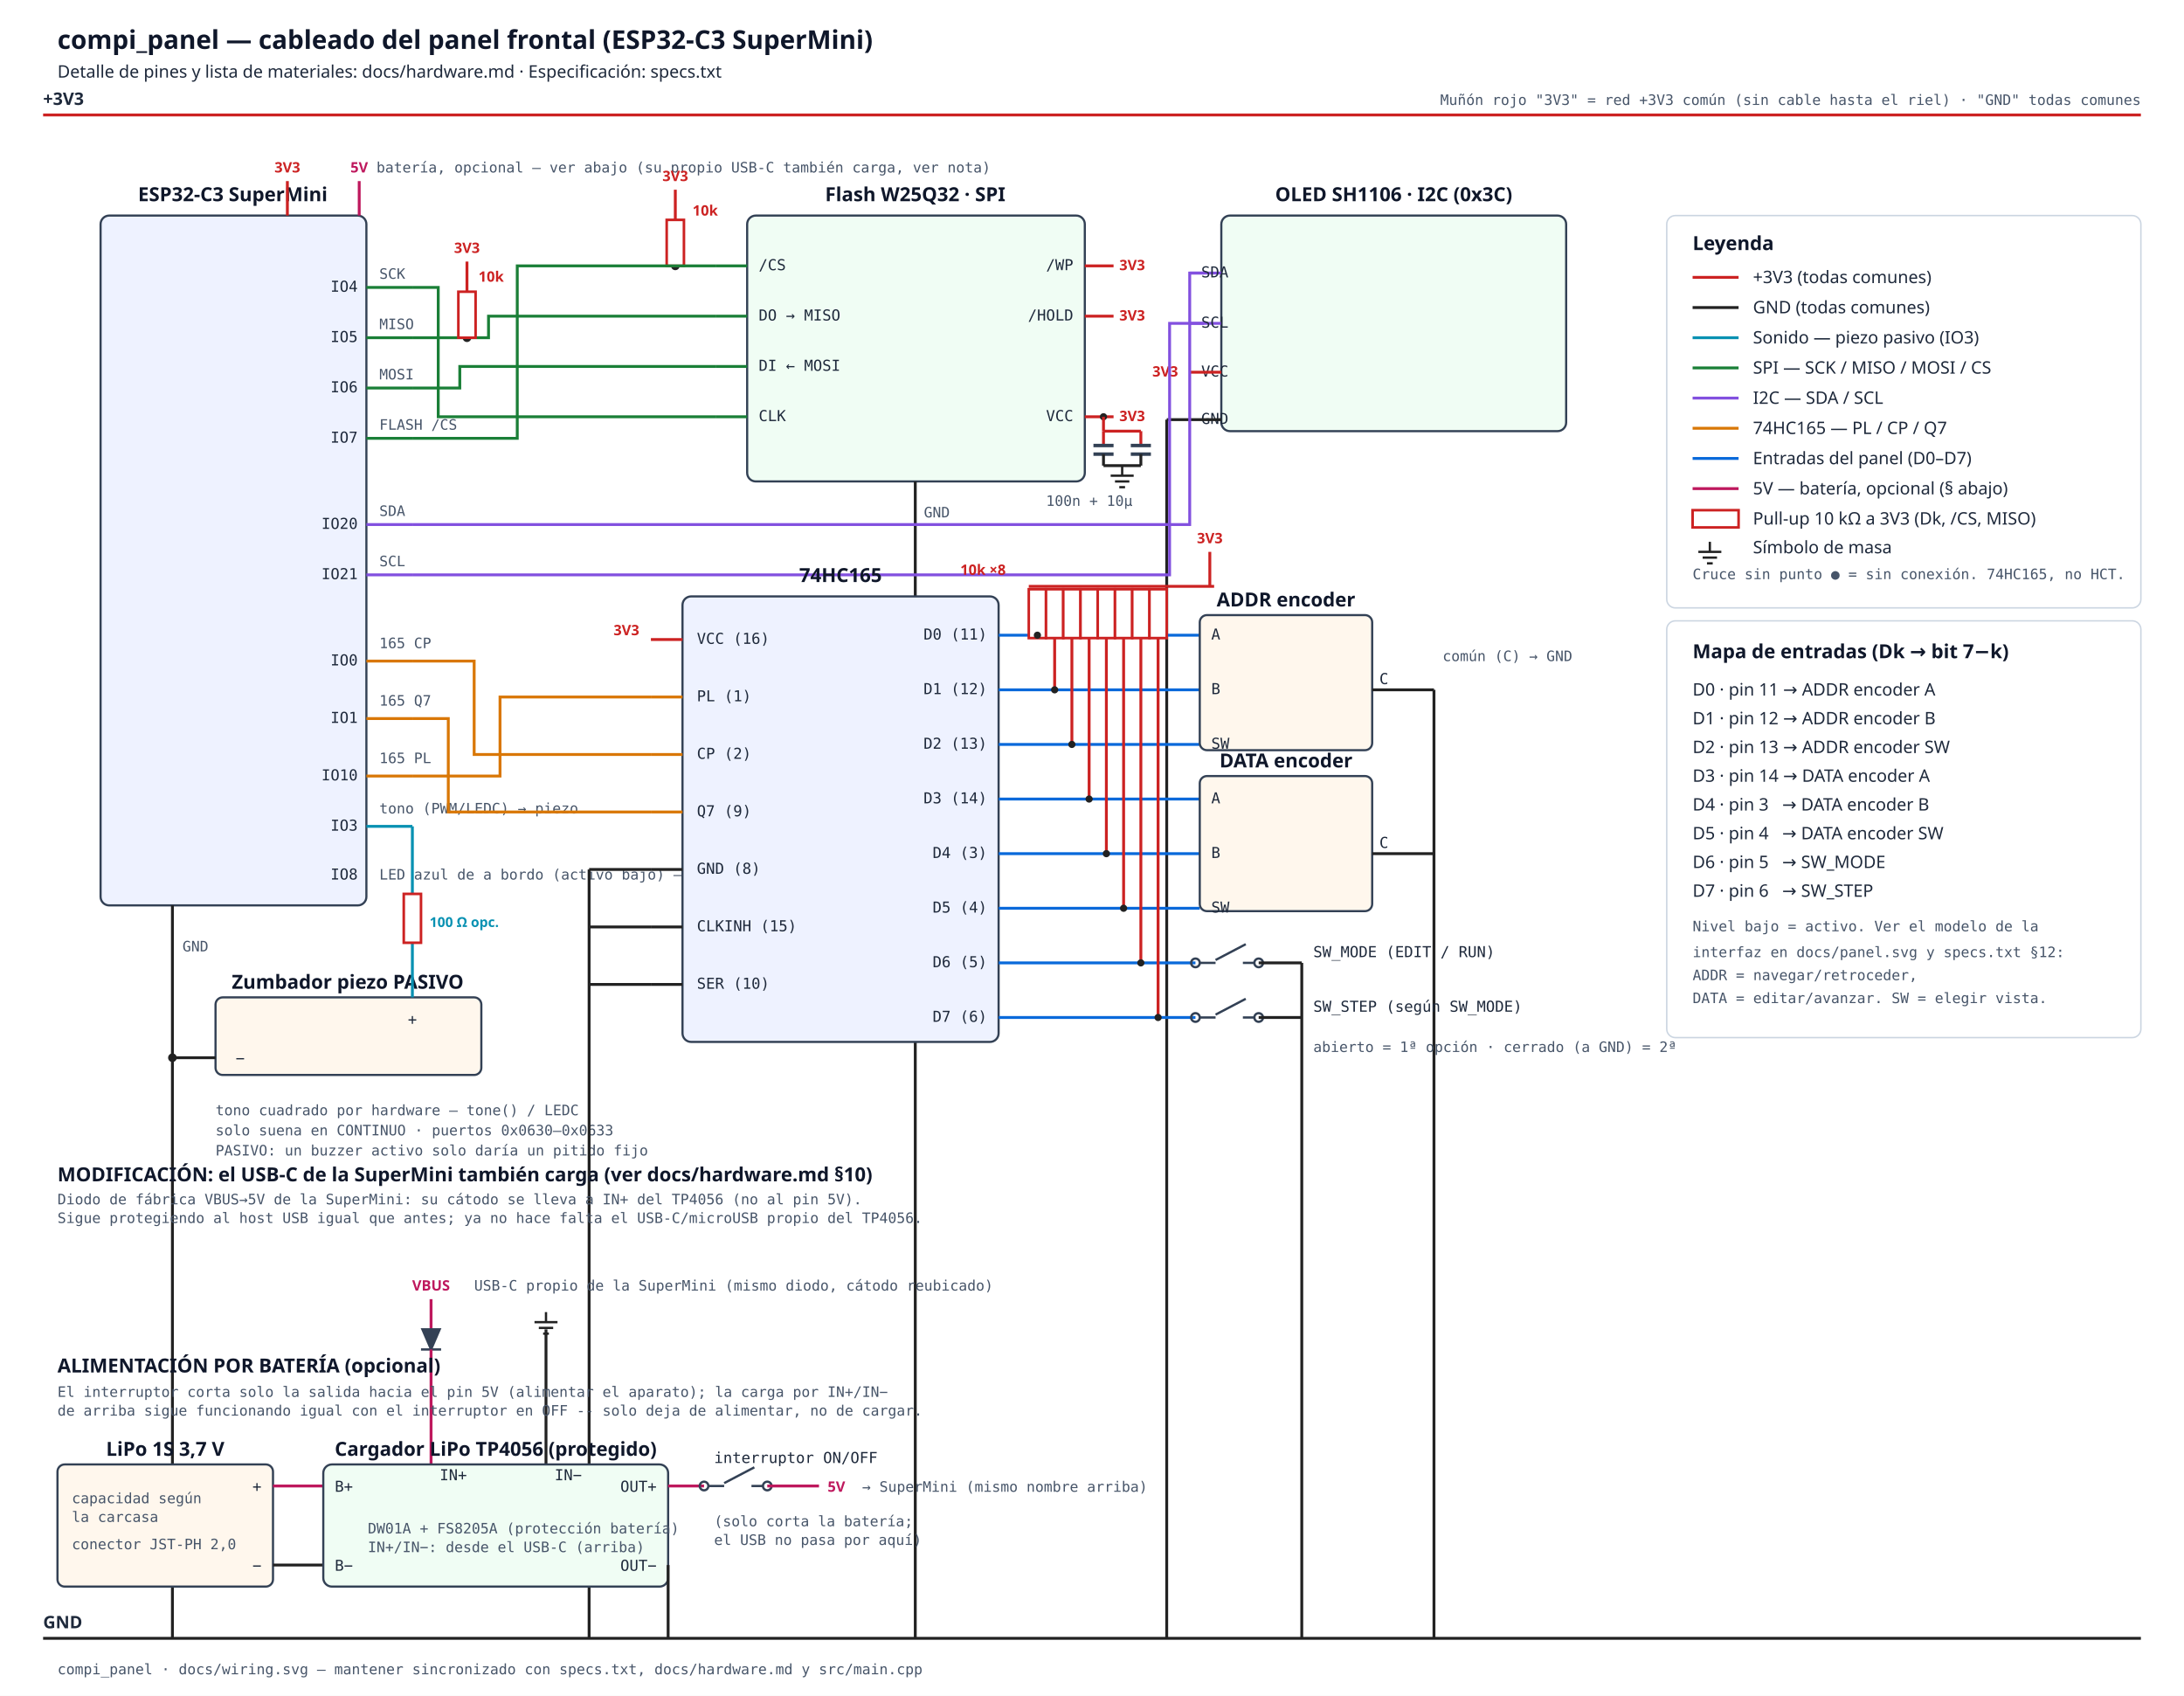
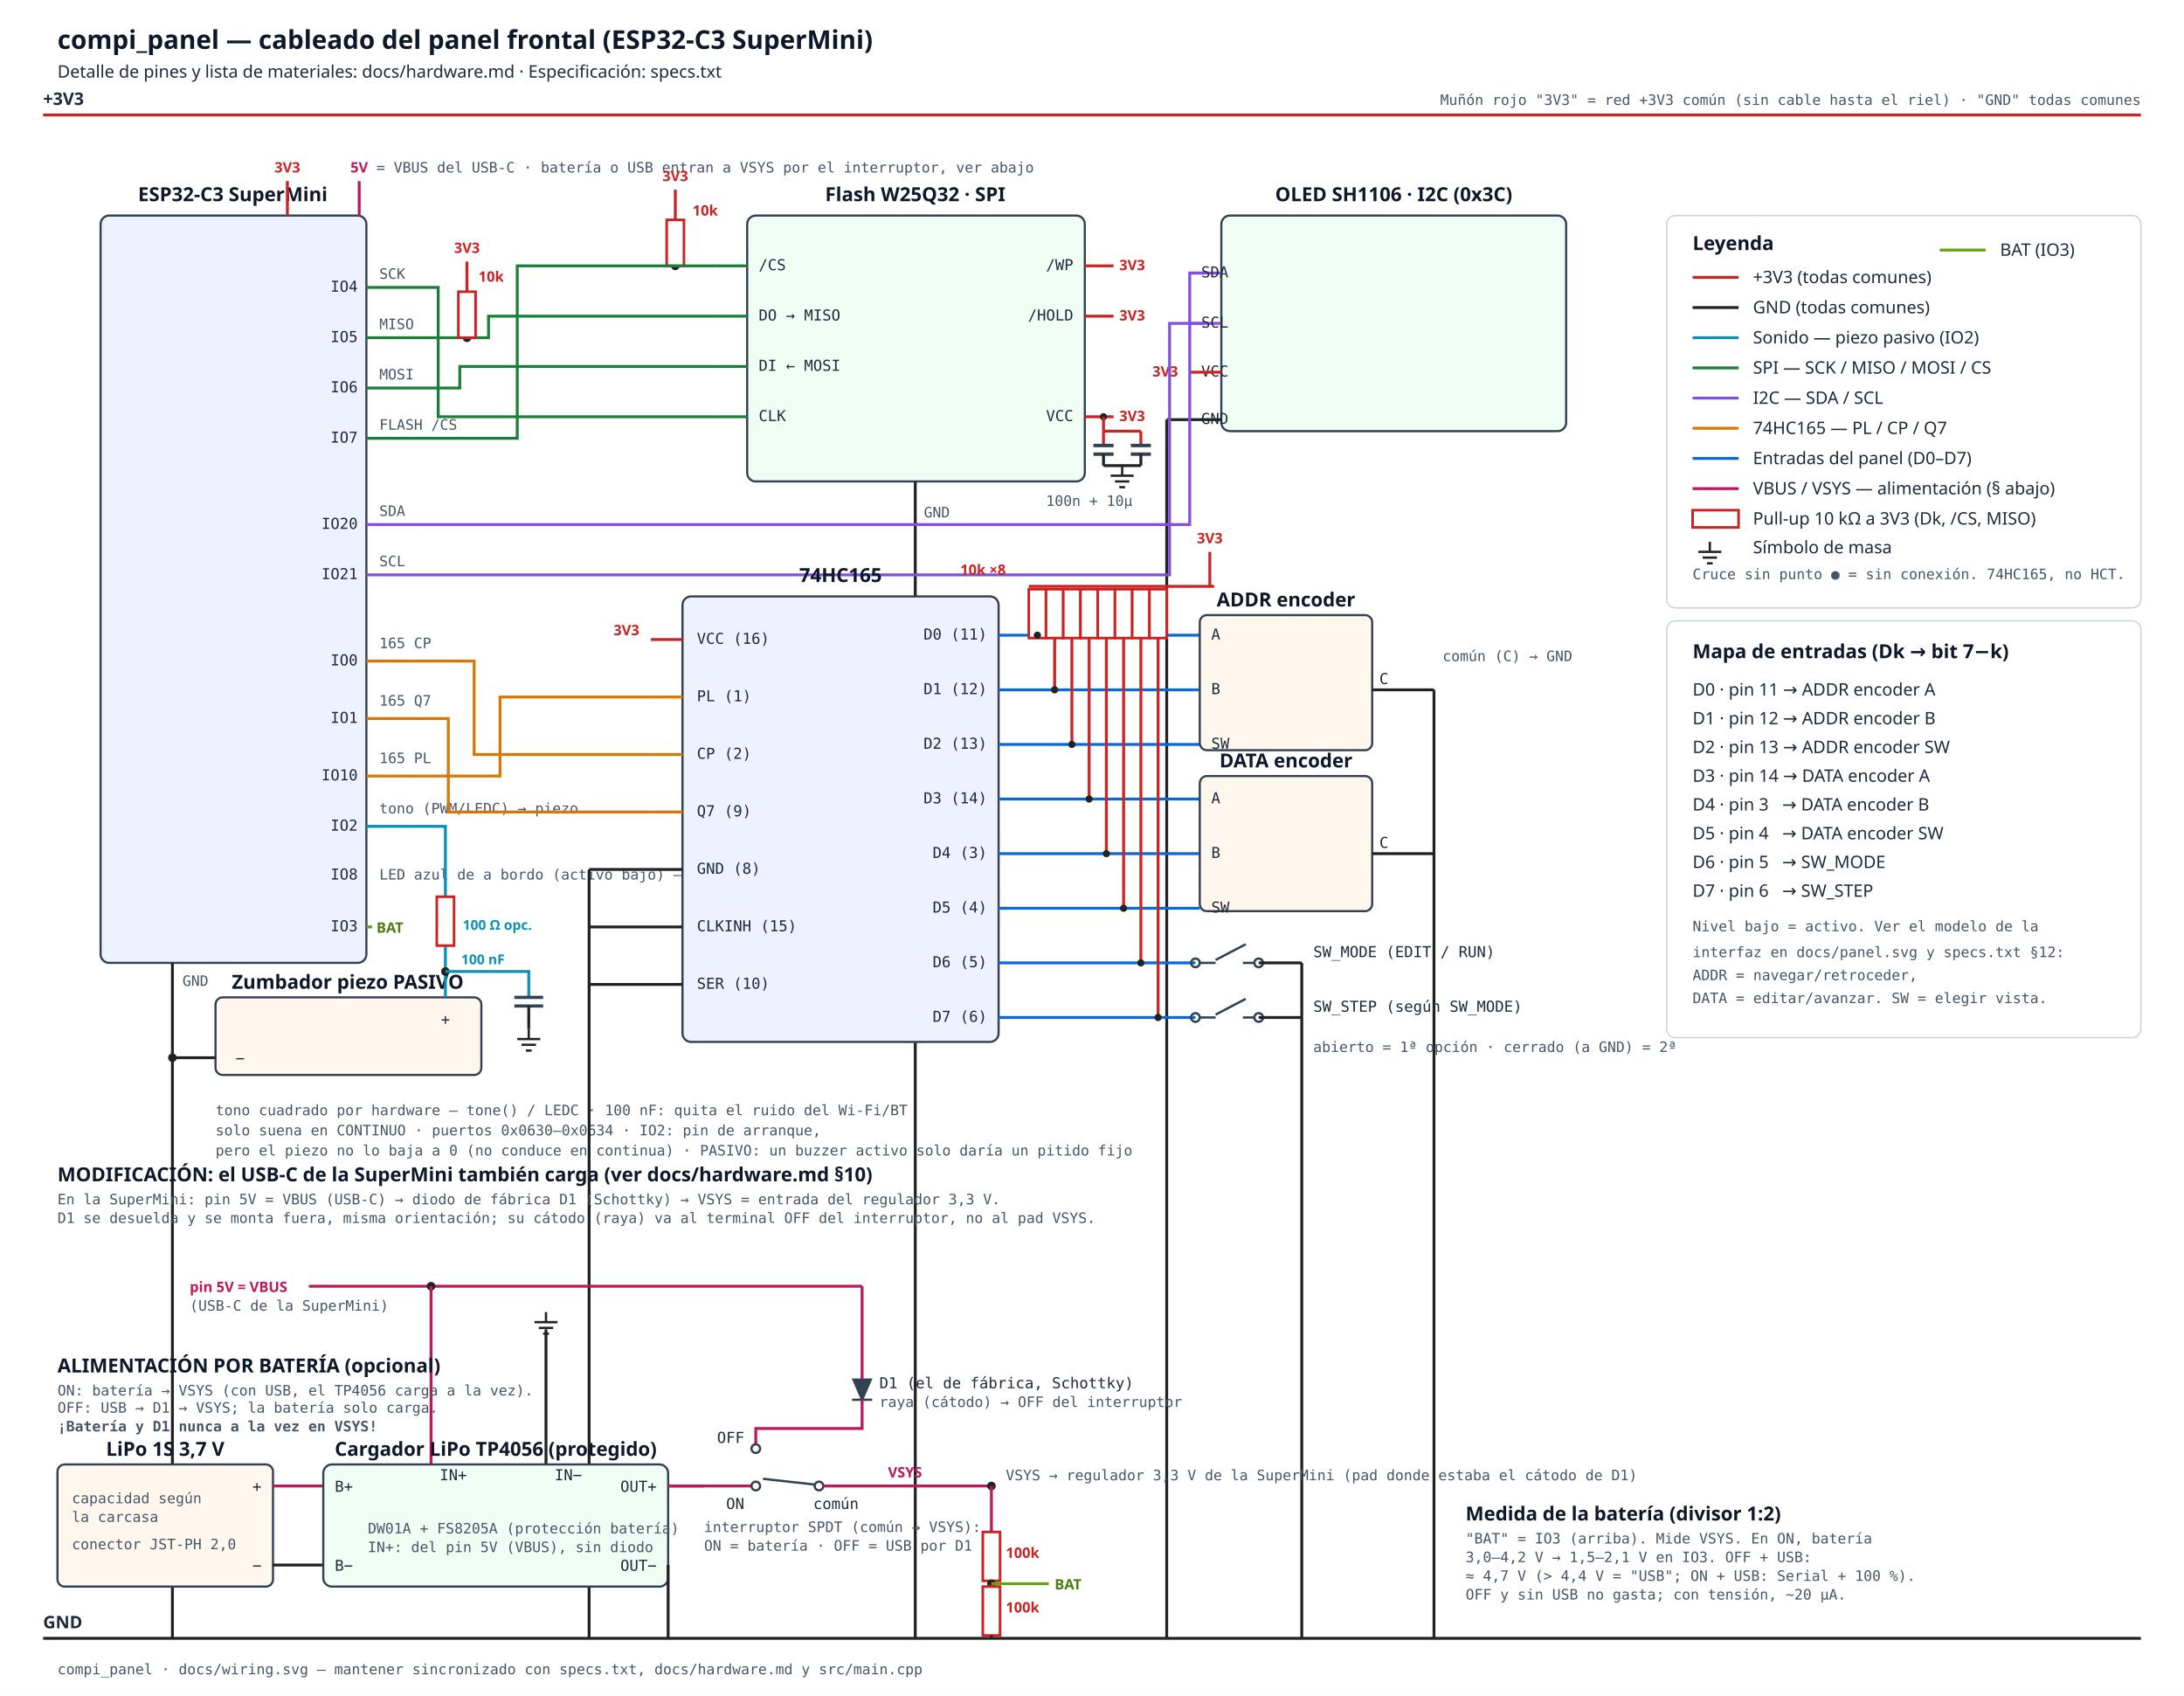
<svg xmlns="http://www.w3.org/2000/svg" xmlns:xlink="http://www.w3.org/1999/xlink" viewBox="0 0 1520 1180" font-family="'Segoe UI',system-ui,sans-serif">
  <rect x="0" y="0" width="1520" height="1180" fill="#ffffff" />
  <defs>
    <g id="gnd" stroke-width="1.6" stroke="#222" fill="none">
      <line x1="0" y1="0" x2="0" y2="7" />
      <line x1="-8" y1="7" x2="8" y2="7" />
      <line x1="-5" y1="11" x2="5" y2="11" />
      <line x1="-2" y1="15" x2="2" y2="15" />
    </g>
    <g id="res">
      <rect x="-6" y="0" width="12" height="34" fill="#ffffff" stroke="#cc2222" stroke-width="1.8" />
    </g>
    <g id="resr">
      <rect x="0" y="-6" width="32" height="12" fill="#ffffff" stroke="#cc2222" stroke-width="1.8" />
    </g>
    <g id="diode_v" stroke="#334155" stroke-width="1.6">
      <polygon points="-6,0 6,0 0,14" fill="#334155" />
      <line x1="-7" y1="14" x2="7" y2="14" />
    </g>
  </defs>
  <style>
    .wire{fill:none;stroke-width:2}
    .p3{stroke:#cc2222} .gnd{stroke:#222} .spi{stroke:#1a7f37}
    .i2c{stroke:#8250df} .ctl{stroke:#d97706} .in{stroke:#0969da}
-     .snd{stroke:#0891b2} .v5{stroke:#be185d}
+     .snd{stroke:#0891b2} .v5{stroke:#be185d} .bat{stroke:#65a30d}
+     .batt{fill:#4d7c0f;font-size:10px;font-weight:600}
    .chip{fill:#eef2ff;stroke:#334155;stroke-width:1.5}
    .chip2{fill:#f0fdf4;stroke:#334155;stroke-width:1.5}
    .dev{fill:#fff7ed;stroke:#334155;stroke-width:1.5}
    .pin{font-size:10.5px;font-family:ui-monospace,Consolas,monospace;fill:#1e293b}
    .sig{font-size:10px;font-family:ui-monospace,Consolas,monospace;fill:#475569}
    .lbl{font-size:12px;fill:#1e293b}
    .ttl{font-size:13.5px;font-weight:700;fill:#0f172a}
    .dot{fill:#222} .p3t{fill:#cc2222;font-size:10px;font-weight:600}
    .v5t{fill:#be185d;font-size:10px;font-weight:600}
  </style>
  <text x="40" y="34" font-size="18" font-weight="700" fill="#0f172a">compi_panel — cableado del panel frontal (ESP32-C3 SuperMini)</text>
  <text x="40" y="54" class="lbl" fill="#475569">Detalle de pines y lista de materiales: docs/hardware.md · Especificación: specs.txt</text>
  <line class="wire p3" x1="30" y1="80" x2="1490" y2="80" />
  <text x="30" y="73" class="lbl" fill="#cc2222" font-weight="700">+3V3</text>
  <line class="wire gnd" x1="30" y1="1140" x2="1490" y2="1140" />
  <text x="30" y="1133" class="lbl" font-weight="700">GND</text>
  <text x="1490" y="73" class="sig" text-anchor="end">Muñón rojo "3V3" = red +3V3 común (sin cable hasta el riel) · "GND" todas comunes</text>
-   <rect class="chip" x="70" y="150" width="185" height="480" rx="6" />
+   <rect class="chip" x="70" y="150" width="185" height="520" rx="6" />
  <text x="162" y="140" class="ttl" text-anchor="middle">ESP32-C3 SuperMini</text>
  <line class="wire p3" x1="200" y1="150" x2="200" y2="126" />
  <text x="200" y="120" class="p3t" text-anchor="middle">3V3</text>
  <line class="wire v5" x1="250" y1="150" x2="250" y2="126" />
  <text x="250" y="120" class="v5t" text-anchor="middle">5V</text>
-   <text x="262" y="120" class="sig" fill="#be185d">batería, opcional — ver abajo (su propio USB-C también carga, ver nota)</text>
-   <line class="wire gnd" x1="120" y1="630" x2="120" y2="1140" />
-   <text x="127" y="662" class="sig">GND</text>
+   <text x="262" y="120" class="sig" fill="#be185d">= VBUS del USB-C · batería o USB entran a VSYS por el interruptor, ver abajo</text>
+   <line class="wire gnd" x1="120" y1="670" x2="120" y2="1140" />
+   <text x="127" y="686" class="sig">GND</text>
  <line class="wire spi" x1="255" y1="200" x2="287" y2="200" />
  <text class="pin" x="249" y="203" text-anchor="end">IO4</text>
  <text class="sig" x="264" y="194">SCK</text>
  <line class="wire spi" x1="255" y1="235" x2="287" y2="235" />
  <text class="pin" x="249" y="238" text-anchor="end">IO5</text>
  <text class="sig" x="264" y="229">MISO</text>
  <line class="wire spi" x1="255" y1="270" x2="287" y2="270" />
  <text class="pin" x="249" y="273" text-anchor="end">IO6</text>
  <text class="sig" x="264" y="264">MOSI</text>
  <line class="wire spi" x1="255" y1="305" x2="287" y2="305" />
  <text class="pin" x="249" y="308" text-anchor="end">IO7</text>
  <text class="sig" x="264" y="299">FLASH /CS</text>
  <line class="wire i2c" x1="255" y1="365" x2="287" y2="365" />
  <text class="pin" x="249" y="368" text-anchor="end">IO20</text>
  <text class="sig" x="264" y="359">SDA</text>
  <line class="wire i2c" x1="255" y1="400" x2="287" y2="400" />
  <text class="pin" x="249" y="403" text-anchor="end">IO21</text>
  <text class="sig" x="264" y="394">SCL</text>
  <line class="wire ctl" x1="255" y1="460" x2="287" y2="460" />
  <text class="pin" x="249" y="463" text-anchor="end">IO0</text>
  <text class="sig" x="264" y="451">165 CP</text>
  <line class="wire ctl" x1="255" y1="500" x2="287" y2="500" />
  <text class="pin" x="249" y="503" text-anchor="end">IO1</text>
  <text class="sig" x="264" y="491">165 Q7</text>
  <line class="wire ctl" x1="255" y1="540" x2="287" y2="540" />
  <text class="pin" x="249" y="543" text-anchor="end">IO10</text>
  <text class="sig" x="264" y="531">165 PL</text>
  <line class="wire snd" x1="255" y1="575" x2="287" y2="575" />
-   <text class="pin" x="249" y="578" text-anchor="end">IO3</text>
+   <text class="pin" x="249" y="578" text-anchor="end">IO2</text>
  <text class="sig" x="264" y="566">tono (PWM/LEDC) → piezo</text>
+   <line class="wire bat" x1="255" y1="645" x2="259" y2="645" />
+   <text class="pin" x="249" y="648" text-anchor="end">IO3</text>
+   <text class="batt" x="262" y="649">BAT</text>
  <text class="pin" x="249" y="612" text-anchor="end">IO8</text>
  <text class="sig" x="264" y="612">LED azul de a bordo (activo bajo) — no hace falta LED externo</text>
  <rect class="chip2" x="520" y="150" width="235" height="185" rx="6" />
  <text x="637" y="140" class="ttl" text-anchor="middle">Flash W25Q32 · SPI</text>
  <line class="wire spi" x1="498" y1="185" x2="520" y2="185" />
  <text class="pin" x="528" y="188">/CS</text>
  <line class="wire spi" x1="498" y1="220" x2="520" y2="220" />
  <text class="pin" x="528" y="223">DO → MISO</text>
  <line class="wire spi" x1="498" y1="255" x2="520" y2="255" />
  <text class="pin" x="528" y="258">DI ← MOSI</text>
  <line class="wire spi" x1="498" y1="290" x2="520" y2="290" />
  <text class="pin" x="528" y="293">CLK</text>
  <text class="pin" x="747" y="188" text-anchor="end">/WP</text>
  <line class="wire p3" x1="755" y1="185" x2="775" y2="185" />
  <text class="p3t" x="779" y="188">3V3</text>
  <text class="pin" x="747" y="223" text-anchor="end">/HOLD</text>
  <line class="wire p3" x1="755" y1="220" x2="775" y2="220" />
  <text class="p3t" x="779" y="223">3V3</text>
  <text class="pin" x="747" y="293" text-anchor="end">VCC</text>
  <line class="wire p3" x1="755" y1="290" x2="775" y2="290" />
  <text class="p3t" x="779" y="293">3V3</text>
  <line class="wire gnd" x1="637" y1="335" x2="637" y2="1140" />
  <text class="sig" x="643" y="360">GND</text>
  <circle class="dot" cx="768" cy="290" r="2.5" />
  <line class="wire p3" x1="768" y1="290" x2="768" y2="300" />
  <line class="wire p3" x1="768" y1="300" x2="794" y2="300" />
  <line class="wire p3" x1="768" y1="300" x2="768" y2="310" />
  <line class="wire p3" x1="794" y1="300" x2="794" y2="310" />
  <g stroke="#334155" stroke-width="2.4">
    <line x1="761" y1="310" x2="775" y2="310" />
    <line x1="761" y1="316" x2="775" y2="316" />
    <line x1="787" y1="310" x2="801" y2="310" />
    <line x1="787" y1="316" x2="801" y2="316" />
  </g>
  <line class="wire gnd" x1="768" y1="316" x2="768" y2="324" />
  <line class="wire gnd" x1="794" y1="316" x2="794" y2="324" />
  <line class="wire gnd" x1="768" y1="324" x2="794" y2="324" />
  <use xlink:href="#gnd" transform="translate(781,324)" />
  <text class="sig" x="728" y="352" font-size="9">100n + 10µ</text>
  <circle class="dot" cx="470" cy="185" r="3" />
  <use xlink:href="#resr" transform="translate(470,185) rotate(-90)" />
  <line class="wire p3" x1="470" y1="153" x2="470" y2="132" />
  <text class="p3t" x="470" y="126" text-anchor="middle">3V3</text>
  <text class="p3t" x="482" y="150">10k</text>
  <path class="wire spi" d="M287,200 H305 V290 H498" />
  <path class="wire spi" d="M287,235 H340 V220 H498" />
  <circle class="dot" cx="325" cy="235" r="3" />
  <use xlink:href="#resr" transform="translate(325,235) rotate(-90)" />
  <line class="wire p3" x1="325" y1="203" x2="325" y2="182" />
  <text class="p3t" x="325" y="176" text-anchor="middle">3V3</text>
  <text class="p3t" x="333" y="196">10k</text>
  <path class="wire spi" d="M287,270 H320 V255 H498" />
  <path class="wire spi" d="M287,305 H360 V185 H470 H498" />
  <rect class="chip2" x="850" y="150" width="240" height="150" rx="6" />
  <text x="970" y="140" class="ttl" text-anchor="middle">OLED SH1106 · I2C (0x3C)</text>
  <line class="wire i2c" x1="828" y1="190" x2="850" y2="190" />
  <text class="pin" x="836" y="193">SDA</text>
  <line class="wire i2c" x1="828" y1="225" x2="850" y2="225" />
  <text class="pin" x="836" y="228">SCL</text>
  <text class="pin" x="836" y="262">VCC</text>
  <line class="wire p3" x1="828" y1="259" x2="850" y2="259" />
  <text class="p3t" x="802" y="262">3V3</text>
  <text class="pin" x="836" y="295">GND</text>
  <line class="wire gnd" x1="812" y1="292" x2="850" y2="292" />
  <line class="wire gnd" x1="812" y1="292" x2="812" y2="1140" />
  <path class="wire i2c" d="M287,365 H828 V190 H838" />
  <path class="wire i2c" d="M287,400 H814 V225 H838" />
  <rect class="dev" x="150" y="694" width="185" height="54" rx="5" />
  <text x="242" y="688" class="ttl" text-anchor="middle" font-size="12">Zumbador piezo PASIVO</text>
-   <text class="pin" x="287" y="713" text-anchor="middle">+</text>
+   <text class="pin" x="310" y="713" text-anchor="middle">+</text>
  <text class="pin" x="164" y="740">−</text>
-   <path class="wire snd" d="M287,575 V622 M287,656 V694" />
-   <use xlink:href="#res" transform="translate(287,622)" />
-   <text x="299" y="645" font-size="9.5" font-weight="600" fill="#0891b2">100 Ω opc.</text>
+   <path class="wire snd" d="M287,575 H310 V624 M310,658 V694" />
+   <use xlink:href="#res" transform="translate(310,624)" />
+   <text x="322" y="647" font-size="9.5" font-weight="600" fill="#0891b2">100 Ω opc.</text>
+   <circle class="dot" cx="310" cy="676" r="3" />
+   <path class="wire snd" d="M310,676 H368 V694" />
+   <line x1="358" y1="694" x2="378" y2="694" stroke="#334155" stroke-width="2.2" />
+   <line x1="358" y1="700" x2="378" y2="700" stroke="#334155" stroke-width="2.2" />
+   <path class="wire gnd" d="M368,700 V716" />
+   <use xlink:href="#gnd" transform="translate(368,716)" />
+   <text x="321" y="671" font-size="9.5" font-weight="600" fill="#0891b2">100 nF</text>
  <path class="wire gnd" d="M150,736 H120" />
  <circle class="dot" cx="120" cy="736" r="3" />
-   <text class="sig" x="150" y="776">tono cuadrado por hardware — tone() / LEDC</text>
-   <text class="sig" x="150" y="790">solo suena en CONTINUO · puertos 0x0630–0x0633</text>
-   <text class="sig" x="150" y="804">PASIVO: un buzzer activo solo daría un pitido fijo</text>
+   <text class="sig" x="150" y="776">tono cuadrado por hardware — tone() / LEDC · 100 nF: quita el ruido del Wi-Fi/BT</text>
+   <text class="sig" x="150" y="790">solo suena en CONTINUO · puertos 0x0630–0x0634 · IO2: pin de arranque,</text>
+   <text class="sig" x="150" y="804">pero el piezo no lo baja a 0 (no conduce en continua) · PASIVO: un buzzer activo solo daría un pitido fijo</text>
  <rect class="chip" x="475" y="415" width="220" height="310" rx="6" />
  <text x="585" y="405" class="ttl" text-anchor="middle">74HC165</text>
  <text class="pin" x="485" y="448">VCC (16)</text>
  <line class="wire p3" x1="453" y1="445" x2="475" y2="445" />
  <text class="p3t" x="427" y="442">3V3</text>
  <line class="wire ctl" x1="453" y1="485" x2="475" y2="485" />
  <text class="pin" x="485" y="488">PL (1)</text>
  <line class="wire ctl" x1="453" y1="525" x2="475" y2="525" />
  <text class="pin" x="485" y="528">CP (2)</text>
  <line class="wire ctl" x1="453" y1="565" x2="475" y2="565" />
  <text class="pin" x="485" y="568">Q7 (9)</text>
  <text class="pin" x="485" y="608">GND (8)</text>
  <line class="wire gnd" x1="453" y1="605" x2="475" y2="605" />
  <text class="pin" x="485" y="648">CLKINH (15)</text>
  <line class="wire gnd" x1="453" y1="645" x2="475" y2="645" />
  <text class="pin" x="485" y="688">SER (10)</text>
  <line class="wire gnd" x1="453" y1="685" x2="475" y2="685" />
  <line class="wire gnd" x1="453" y1="605" x2="410" y2="605" />
  <line class="wire gnd" x1="453" y1="645" x2="410" y2="645" />
  <line class="wire gnd" x1="453" y1="685" x2="410" y2="685" />
  <line class="wire gnd" x1="410" y1="605" x2="410" y2="1140" />
  <path class="wire ctl" d="M287,460 H330 V525 H453" />
  <path class="wire ctl" d="M287,500 H312 V565 H453" />
  <path class="wire ctl" d="M287,540 H348 V485 H453" />
  <g class="pin" text-anchor="end">
    <text x="687" y="445">D0 (11)</text>
    <text x="687" y="483">D1 (12)</text>
    <text x="687" y="521">D2 (13)</text>
    <text x="687" y="559">D3 (14)</text>
    <text x="687" y="597">D4 (3)</text>
    <text x="687" y="635">D5 (4)</text>
    <text x="687" y="673">D6 (5)</text>
    <text x="687" y="711">D7 (6)</text>
  </g>
  <line class="wire in" x1="695" y1="442" x2="835" y2="442" />
  <line class="wire in" x1="695" y1="480" x2="835" y2="480" />
  <line class="wire in" x1="695" y1="518" x2="835" y2="518" />
  <line class="wire in" x1="695" y1="556" x2="835" y2="556" />
  <line class="wire in" x1="695" y1="594" x2="835" y2="594" />
  <line class="wire in" x1="695" y1="632" x2="835" y2="632" />
  <line class="wire in" x1="695" y1="670" x2="832" y2="670" />
  <line class="wire in" x1="695" y1="708" x2="832" y2="708" />
  <line class="wire p3" x1="716" y1="408" x2="845" y2="408" />
  <line class="wire p3" x1="842" y1="408" x2="842" y2="384" />
  <text class="p3t" x="842" y="378" text-anchor="middle">3V3</text>
  <g>
    <use xlink:href="#res" transform="translate(722,410)" />
    <line class="wire p3" x1="722" y1="444" x2="722" y2="442" />
    <circle class="dot" cx="722" cy="442" r="2.5" />
    <use xlink:href="#res" transform="translate(734,410)" />
    <line class="wire p3" x1="734" y1="444" x2="734" y2="480" />
    <circle class="dot" cx="734" cy="480" r="2.5" />
    <use xlink:href="#res" transform="translate(746,410)" />
    <line class="wire p3" x1="746" y1="444" x2="746" y2="518" />
    <circle class="dot" cx="746" cy="518" r="2.5" />
    <use xlink:href="#res" transform="translate(758,410)" />
    <line class="wire p3" x1="758" y1="444" x2="758" y2="556" />
    <circle class="dot" cx="758" cy="556" r="2.5" />
    <use xlink:href="#res" transform="translate(770,410)" />
    <line class="wire p3" x1="770" y1="444" x2="770" y2="594" />
    <circle class="dot" cx="770" cy="594" r="2.5" />
    <use xlink:href="#res" transform="translate(782,410)" />
    <line class="wire p3" x1="782" y1="444" x2="782" y2="632" />
    <circle class="dot" cx="782" cy="632" r="2.5" />
    <use xlink:href="#res" transform="translate(794,410)" />
    <line class="wire p3" x1="794" y1="444" x2="794" y2="670" />
    <circle class="dot" cx="794" cy="670" r="2.5" />
    <use xlink:href="#res" transform="translate(806,410)" />
    <line class="wire p3" x1="806" y1="444" x2="806" y2="708" />
    <circle class="dot" cx="806" cy="708" r="2.5" />
  </g>
  <text class="p3t" x="700" y="400" text-anchor="end">10k ×8</text>
  <rect class="dev" x="835" y="428" width="120" height="94" rx="5" />
  <text x="895" y="422" class="ttl" text-anchor="middle" font-size="12">ADDR encoder</text>
  <text class="pin" x="843" y="445">A</text>
  <text class="pin" x="843" y="483">B</text>
  <text class="pin" x="843" y="521">SW</text>
  <line class="wire gnd" x1="955" y1="480" x2="998" y2="480" />
  <text class="pin" x="960" y="476">C</text>
  <rect class="dev" x="835" y="540" width="120" height="94" rx="5" />
  <text x="895" y="534" class="ttl" text-anchor="middle" font-size="12">DATA encoder</text>
  <text class="pin" x="843" y="559">A</text>
  <text class="pin" x="843" y="597">B</text>
  <text class="pin" x="843" y="635">SW</text>
  <line class="wire gnd" x1="955" y1="594" x2="998" y2="594" />
  <text class="pin" x="960" y="590">C</text>
  <line class="wire gnd" x1="998" y1="480" x2="998" y2="1140" />
  <text class="sig" x="1004" y="460">común (C) → GND</text>
  <g stroke="#334155" stroke-width="1.6" fill="none">
    <g transform="translate(832,670)">
      <circle cx="0" cy="0" r="3" />
      <circle cx="44" cy="0" r="3" />
      <line x1="3" y1="0" x2="14" y2="0" />
      <line x1="33" y1="0" x2="41" y2="0" />
      <line x1="14" y1="-2" x2="35" y2="-13" />
    </g>
    <g transform="translate(832,708)">
      <circle cx="0" cy="0" r="3" />
      <circle cx="44" cy="0" r="3" />
      <line x1="3" y1="0" x2="14" y2="0" />
      <line x1="33" y1="0" x2="41" y2="0" />
      <line x1="14" y1="-2" x2="35" y2="-13" />
    </g>
  </g>
  <line class="wire gnd" x1="876" y1="670" x2="906" y2="670" />
  <line class="wire gnd" x1="876" y1="708" x2="906" y2="708" />
  <line class="wire gnd" x1="906" y1="670" x2="906" y2="1140" />
  <text class="pin" x="914" y="666">SW_MODE  (EDIT / RUN)</text>
  <text class="pin" x="914" y="704">SW_STEP  (según SW_MODE)</text>
  <text class="sig" x="914" y="732">abierto = 1ª opción · cerrado (a GND) = 2ª</text>
  <text x="40" y="822" class="ttl" font-size="12.5">MODIFICACIÓN: el USB-C de la SuperMini también carga (ver docs/hardware.md §10)</text>
-   <text x="40" y="838" class="sig">Diodo de fábrica VBUS→5V de la SuperMini: su cátodo se lleva a IN+ del TP4056 (no al pin 5V).</text>
-   <text x="40" y="851" class="sig">Sigue protegiendo al host USB igual que antes; ya no hace falta el USB-C/microUSB propio del TP4056.</text>
-   <text x="300" y="898" class="v5t" text-anchor="middle">VBUS</text>
-   <text x="330" y="898" class="sig" fill="#be185d">USB-C propio de la SuperMini (mismo diodo, cátodo reubicado)</text>
-   <line class="wire v5" x1="300" y1="904" x2="300" y2="925" />
-   <use xlink:href="#diode_v" transform="translate(300,925)" />
-   <line class="wire v5" x1="300" y1="939" x2="300" y2="1019" />
+   <text x="40" y="838" class="sig">En la SuperMini: pin 5V = VBUS (USB-C) → diodo de fábrica D1 (Schottky) → VSYS = entrada del regulador 3,3 V.</text>
+   <text x="40" y="851" class="sig">D1 se desuelda y se monta fuera, misma orientación; su cátodo (raya) va al terminal OFF del interruptor, no al pad VSYS.</text>
+   <text x="132" y="899" class="v5t">pin 5V = VBUS</text>
+   <text x="132" y="912" class="sig" fill="#be185d">(USB-C de la SuperMini)</text>
+   <line class="wire v5" x1="215" y1="895" x2="600" y2="895" />
+   <circle class="dot" cx="300" cy="895" r="3" />
+   <line class="wire v5" x1="300" y1="895" x2="300" y2="1019" />
+   <line class="wire v5" x1="600" y1="895" x2="600" y2="960" />
+   <use xlink:href="#diode_v" transform="translate(600,960)" />
+   <text class="pin" x="612" y="966">D1 (el de fábrica, Schottky)</text>
+   <text class="sig" x="612" y="979">raya (cátodo) → OFF del interruptor</text>
+   <path class="wire v5" d="M600,974 V994 H526 V1005" />
  <use xlink:href="#gnd" transform="translate(380,913)" />
  <line class="wire gnd" x1="380" y1="925" x2="380" y2="1019" />
  <text x="40" y="955" class="ttl">ALIMENTACIÓN POR BATERÍA (opcional)</text>
-   <text x="40" y="972" class="sig">El interruptor corta solo la salida hacia el pin 5V (alimentar el aparato); la carga por IN+/IN−</text>
-   <text x="40" y="985" class="sig">de arriba sigue funcionando igual con el interruptor en OFF -- solo deja de alimentar, no de cargar.</text>
+   <text x="40" y="971" class="sig">ON: batería → VSYS (con USB, el TP4056 carga a la vez).</text>
+   <text x="40" y="983" class="sig">OFF: USB → D1 → VSYS; la batería solo carga.</text>
+   <text x="40" y="996" class="sig" fill="#be185d" font-weight="700">¡Batería y D1 nunca a la vez en VSYS!</text>
  <rect class="dev" x="40" y="1019" width="150" height="85" rx="5" />
  <text x="115" y="1013" class="ttl" text-anchor="middle" font-size="12">LiPo 1S 3,7 V</text>
  <text class="sig" x="50" y="1046">capacidad según</text>
  <text class="sig" x="50" y="1059">la carcasa</text>
  <text class="sig" x="50" y="1078">conector JST-PH 2,0</text>
  <text class="pin" x="182" y="1038" text-anchor="end">+</text>
  <text class="pin" x="182" y="1093" text-anchor="end">−</text>
  <line class="wire v5" x1="190" y1="1034" x2="225" y2="1034" />
  <line class="wire gnd" x1="190" y1="1089" x2="225" y2="1089" />
  <rect class="chip2" x="225" y="1019" width="240" height="85" rx="6" />
  <text x="345" y="1013" class="ttl" text-anchor="middle" font-size="12">Cargador LiPo TP4056 (protegido)</text>
  <text class="pin" x="306" y="1030">IN+</text>
  <text class="pin" x="386" y="1030">IN−</text>
  <text class="pin" x="233" y="1038">B+</text>
  <text class="pin" x="233" y="1093">B−</text>
  <text class="sig" x="256" y="1067">DW01A + FS8205A (protección batería)</text>
-   <text class="sig" x="256" y="1080">IN+/IN−: desde el USB-C (arriba)</text>
+   <text class="sig" x="256" y="1080">IN+: del pin 5V (VBUS), sin diodo</text>
  <text class="pin" x="457" y="1038" text-anchor="end">OUT+</text>
  <text class="pin" x="457" y="1093" text-anchor="end">OUT−</text>
  <line class="wire v5" x1="465" y1="1034" x2="490" y2="1034" />
  <line class="wire gnd" x1="465" y1="1089" x2="465" y2="1140" />
+   <line class="wire v5" x1="465" y1="1034" x2="523" y2="1034" />
  <g stroke="#334155" stroke-width="1.6" fill="none">
-     <g transform="translate(490,1034)">
-       <circle cx="0" cy="0" r="3" />
-       <circle cx="44" cy="0" r="3" />
-       <line x1="3" y1="0" x2="14" y2="0" />
-       <line x1="33" y1="0" x2="41" y2="0" />
-       <line x1="14" y1="-2" x2="35" y2="-13" />
-     </g>
-   </g>
-   <text class="pin" x="497" y="1018">interruptor ON/OFF</text>
-   <text class="sig" x="497" y="1062">(solo corta la batería;</text>
-   <text class="sig" x="497" y="1075">el USB no pasa por aquí)</text>
-   <line class="wire v5" x1="534" y1="1034" x2="570" y2="1034" />
-   <text class="v5t" x="576" y="1038">5V</text>
-   <text class="sig" x="600" y="1038" fill="#be185d">→ SuperMini (mismo nombre arriba)</text>
+     <circle cx="526" cy="1034" r="3" />
+     <circle cx="526" cy="1008" r="3" />
+     <circle cx="570" cy="1034" r="3" />
+     <line x1="567" y1="1033" x2="531" y2="1029" />
+   </g>
+   <text class="pin" x="518" y="1050" text-anchor="end">ON</text>
+   <text class="pin" x="518" y="1004" text-anchor="end">OFF</text>
+   <text class="pin" x="566" y="1050">común</text>
+   <text class="sig" x="490" y="1066">interruptor SPDT (común → VSYS):</text>
+   <text class="sig" x="490" y="1079">ON = batería · OFF = USB por D1</text>
+   <line class="wire v5" x1="573" y1="1034" x2="690" y2="1034" />
+   <text class="v5t" x="618" y="1028">VSYS</text>
+   <text class="sig" x="700" y="1030" fill="#be185d">VSYS → regulador 3,3 V de la SuperMini (pad donde estaba el cátodo de D1)</text>
+   <circle class="dot" cx="690" cy="1034" r="3" />
+   <line class="wire v5" x1="690" y1="1034" x2="690" y2="1066" />
+   <use xlink:href="#res" transform="translate(690,1066)" />
+   <text class="p3t" x="700" y="1084" fill="#334155">100k</text>
+   <line class="wire bat" x1="690" y1="1100" x2="690" y2="1104" />
+   <circle class="dot" cx="690" cy="1102" r="3" />
+   <line class="wire bat" x1="690" y1="1102" x2="730" y2="1102" />
+   <text class="batt" x="734" y="1106">BAT</text>
+   <use xlink:href="#res" transform="translate(690,1104)" />
+   <text class="p3t" x="700" y="1122" fill="#334155">100k</text>
+   <line class="wire gnd" x1="690" y1="1138" x2="690" y2="1140" />
+   <text class="ttl" x="1020" y="1058" font-size="12">Medida de la batería (divisor 1:2)</text>
+   <text class="sig" x="1020" y="1074">"BAT" = IO3 (arriba). Mide VSYS. En ON, batería</text>
+   <text class="sig" x="1020" y="1087">3,0–4,2 V → 1,5–2,1 V en IO3. OFF + USB:</text>
+   <text class="sig" x="1020" y="1100">≈ 4,7 V (&gt; 4,4 V = "USB"; ON + USB: Serial + 100 %).</text>
+   <text class="sig" x="1020" y="1113">OFF y sin USB no gasta; con tensión, ~20 µA.</text>
  <rect x="1160" y="150" width="330" height="273" rx="6" fill="#ffffff" stroke="#cbd5e1" />
  <text x="1178" y="174" class="ttl">Leyenda</text>
  <g class="lbl">
    <line class="wire p3" x1="1178" y1="193" x2="1210" y2="193" />
    <text x="1220" y="197">+3V3 (todas comunes)</text>
    <line class="wire gnd" x1="1178" y1="214" x2="1210" y2="214" />
    <text x="1220" y="218">GND (todas comunes)</text>
    <line class="wire snd" x1="1178" y1="235" x2="1210" y2="235" />
-     <text x="1220" y="239">Sonido — piezo pasivo (IO3)</text>
+     <text x="1220" y="239">Sonido — piezo pasivo (IO2)</text>
    <line class="wire spi" x1="1178" y1="256" x2="1210" y2="256" />
    <text x="1220" y="260">SPI — SCK / MISO / MOSI / CS</text>
    <line class="wire i2c" x1="1178" y1="277" x2="1210" y2="277" />
    <text x="1220" y="281">I2C — SDA / SCL</text>
    <line class="wire ctl" x1="1178" y1="298" x2="1210" y2="298" />
    <text x="1220" y="302">74HC165 — PL / CP / Q7</text>
    <line class="wire in" x1="1178" y1="319" x2="1210" y2="319" />
    <text x="1220" y="323">Entradas del panel (D0–D7)</text>
    <line class="wire v5" x1="1178" y1="340" x2="1210" y2="340" />
-     <text x="1220" y="344">5V — batería, opcional (§ abajo)</text>
-   </g>
+     <text x="1220" y="344">VBUS / VSYS — alimentación (§ abajo)</text>
+   </g>
+   <line class="wire bat" x1="1350" y1="174" x2="1382" y2="174" />
+   <text x="1392" y="178" class="lbl" font-size="11">BAT (IO3)</text>
  <use xlink:href="#resr" transform="translate(1178,361)" />
  <text x="1220" y="365" class="lbl">Pull-up 10 kΩ a 3V3 (Dk, /CS, MISO)</text>
  <use xlink:href="#gnd" transform="translate(1190,377)" />
  <text x="1220" y="385" class="lbl">Símbolo de masa</text>
  <text x="1178" y="403" class="sig" font-size="11">Cruce sin punto ● = sin conexión. 74HC165, no HCT.</text>
  <rect x="1160" y="432" width="330" height="290" rx="6" fill="#ffffff" stroke="#cbd5e1" />
  <text x="1178" y="458" class="ttl">Mapa de entradas (Dk → bit 7−k)</text>
  <g class="lbl" font-size="11.5">
    <text x="1178" y="484">D0 · pin 11 → ADDR encoder A</text>
    <text x="1178" y="504">D1 · pin 12 → ADDR encoder B</text>
    <text x="1178" y="524">D2 · pin 13 → ADDR encoder SW</text>
    <text x="1178" y="544">D3 · pin 14 → DATA encoder A</text>
    <text x="1178" y="564">D4 · pin 3   → DATA encoder B</text>
    <text x="1178" y="584">D5 · pin 4   → DATA encoder SW</text>
    <text x="1178" y="604">D6 · pin 5   → SW_MODE</text>
    <text x="1178" y="624">D7 · pin 6   → SW_STEP</text>
  </g>
  <g class="sig">
    <text x="1178" y="648">Nivel bajo = activo. Ver el modelo de la</text>
    <text x="1178" y="666">interfaz en docs/panel.svg y specs.txt §12:</text>
    <text x="1178" y="682">ADDR = navegar/retroceder,</text>
    <text x="1178" y="698">DATA = editar/avanzar. SW = elegir vista.</text>
  </g>
  <text x="40" y="1165" class="sig" font-size="11">compi_panel · docs/wiring.svg — mantener sincronizado con specs.txt, docs/hardware.md y src/main.cpp</text>
</svg>
